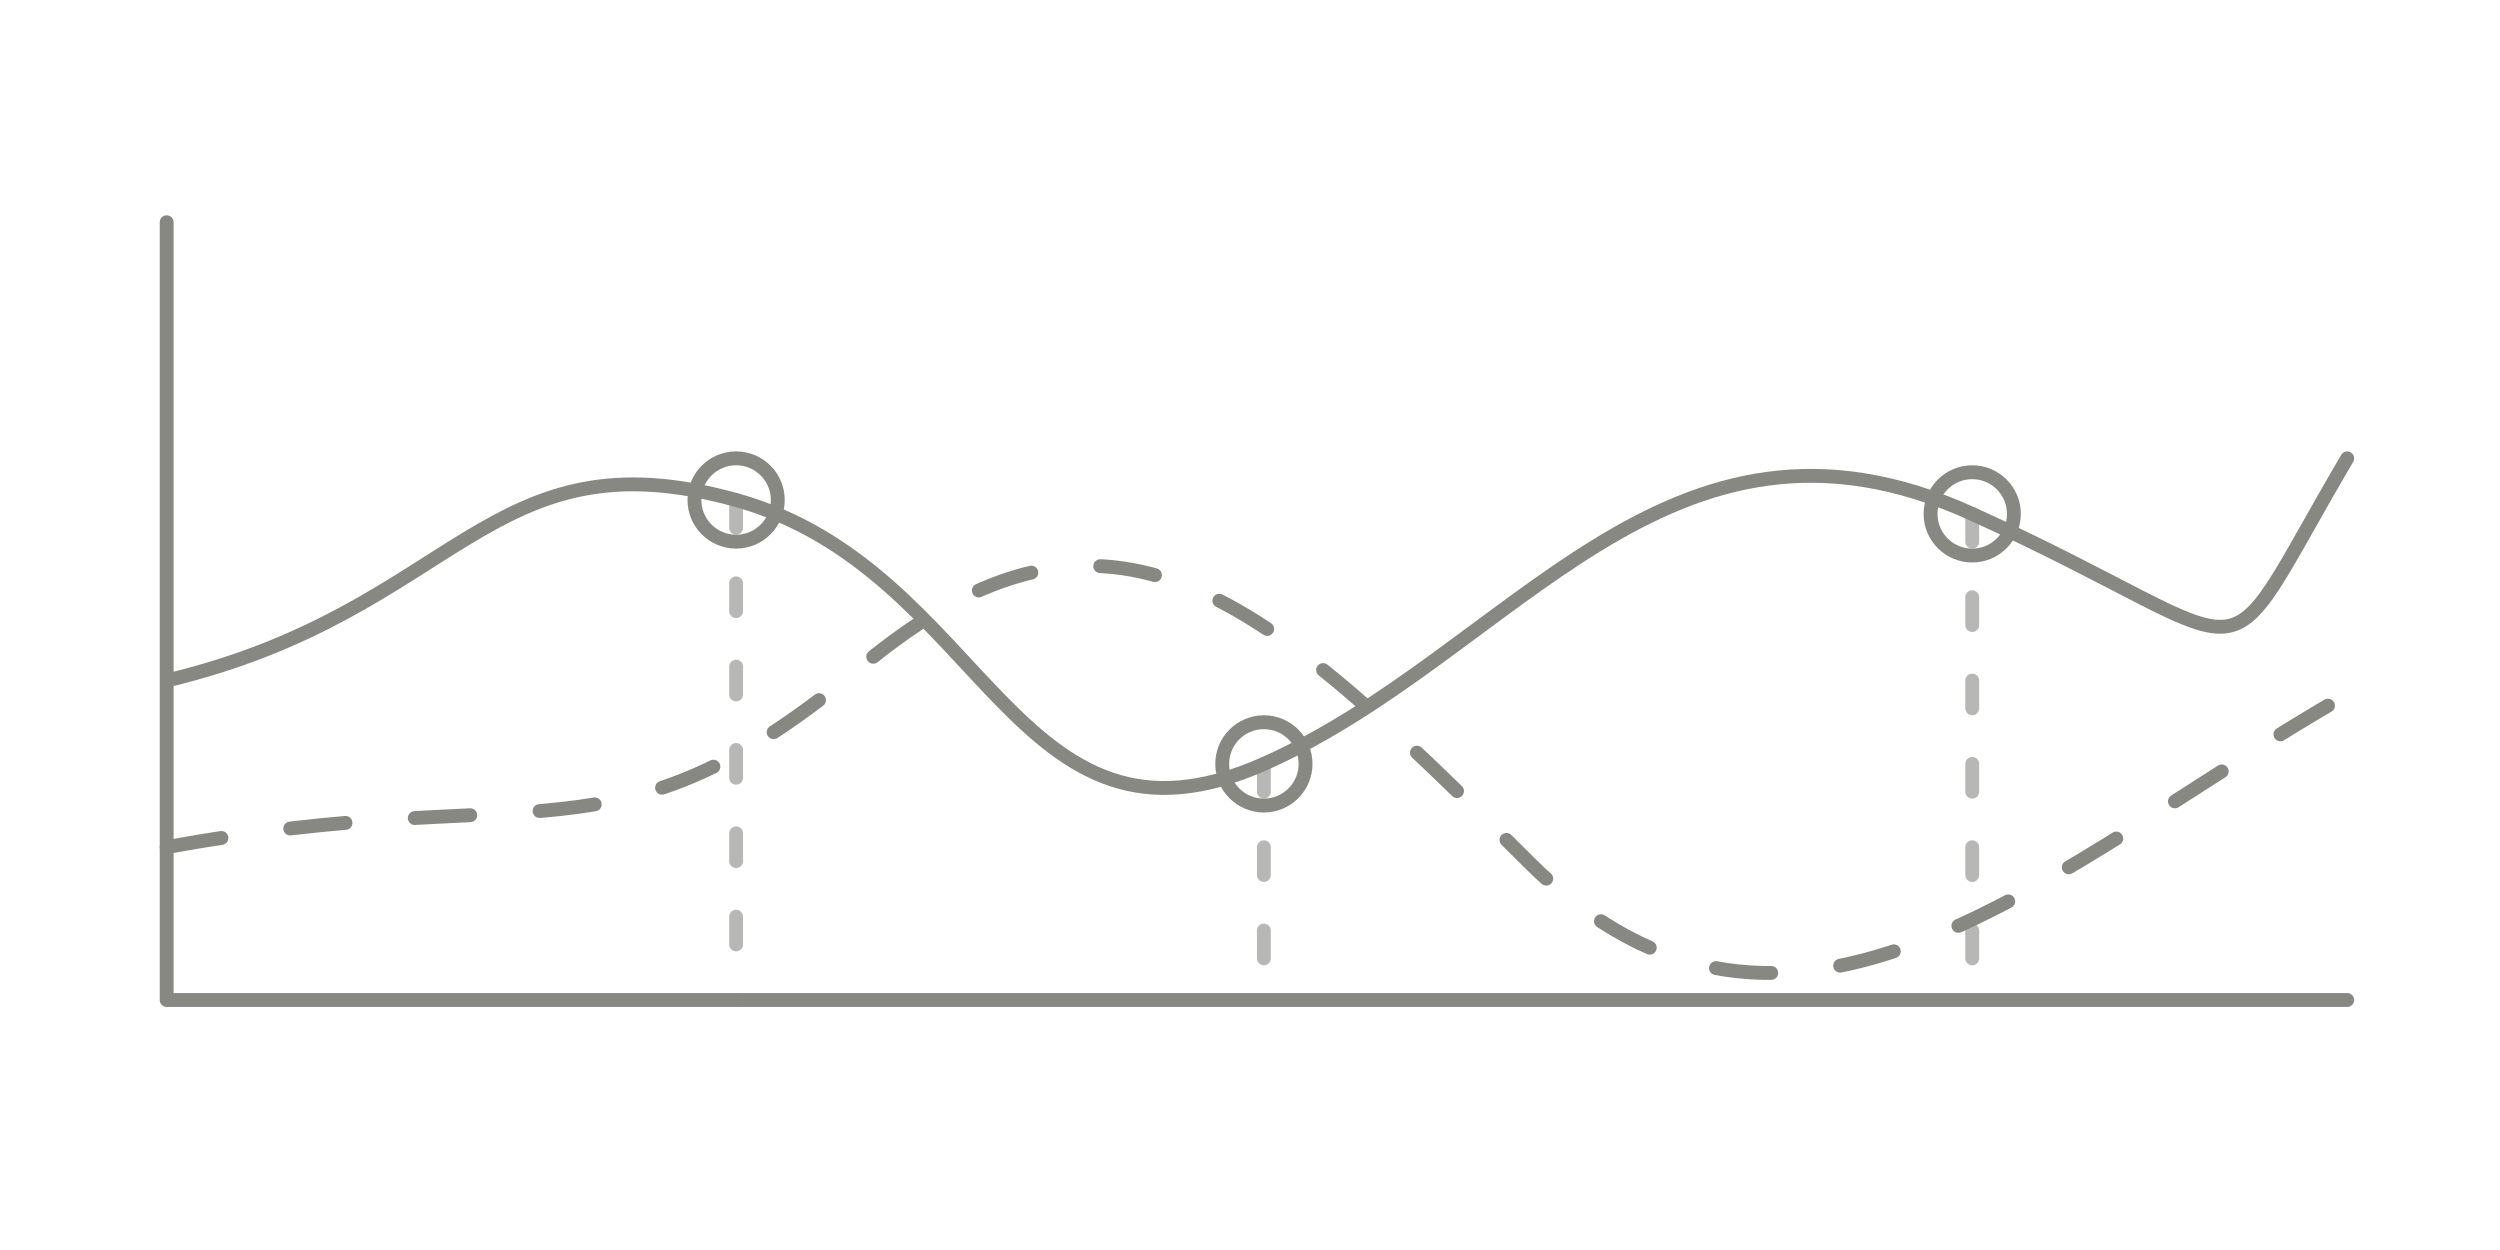
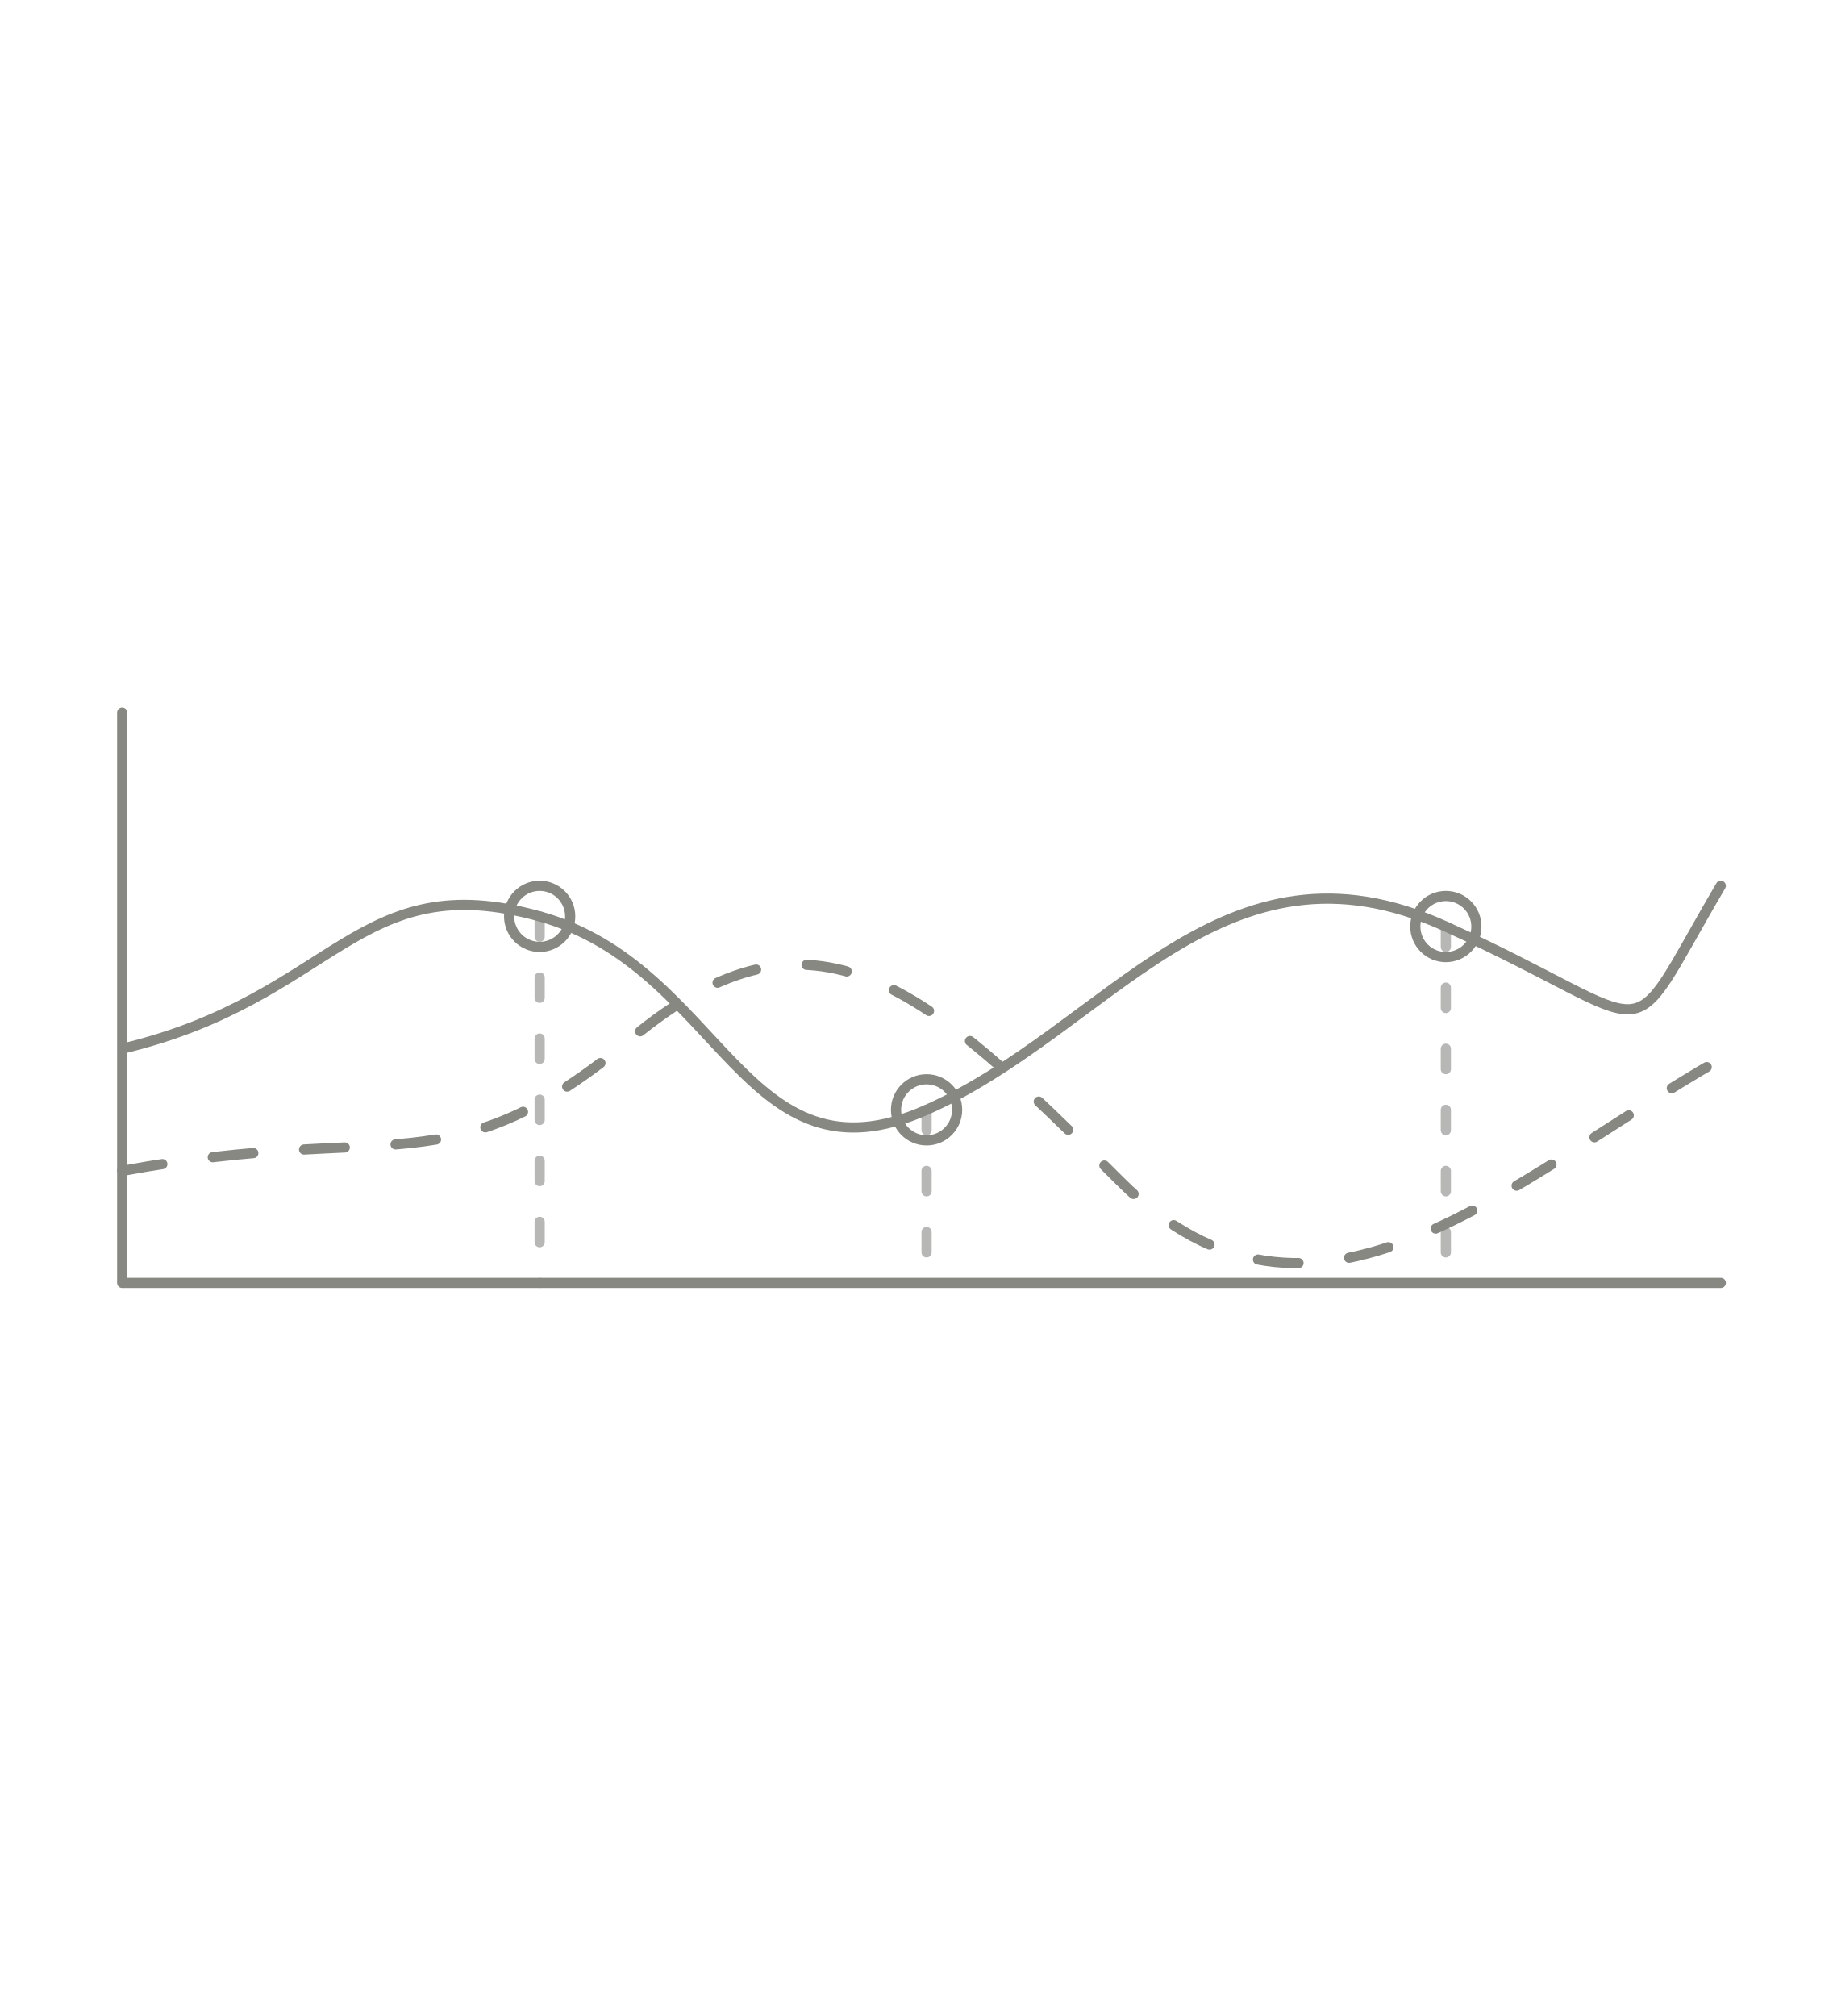
- <svg xmlns="http://www.w3.org/2000/svg" width="180" height="90" viewBox="0 0 180 90" fill="none" stroke="#75756f" stroke-width="1" stroke-linecap="round" stroke-linejoin="round">
+ <svg xmlns="http://www.w3.org/2000/svg" width="180" height="198" viewBox="0 -54 180 198" fill="none" stroke="#75756f" stroke-width="1" stroke-linecap="round" stroke-linejoin="round">
  <g opacity=".86">
    <path d="M12 16V72H169M12 49C33 44 35 31 53 36S73 63 91 55S120 27 142 37S159 50 169 33" />
    <path d="M12 61C39 56 44 63 62 48S91 43 110 62S148 62 169 50" stroke-dasharray="4 5" />
    <path d="M53 36V72M91 55V72M142 37V72" stroke-dasharray="2 4" opacity=".6" />
    <circle cx="53" cy="36" r="3" />
    <circle cx="91" cy="55" r="3" />
    <circle cx="142" cy="37" r="3" />
  </g>
</svg>
